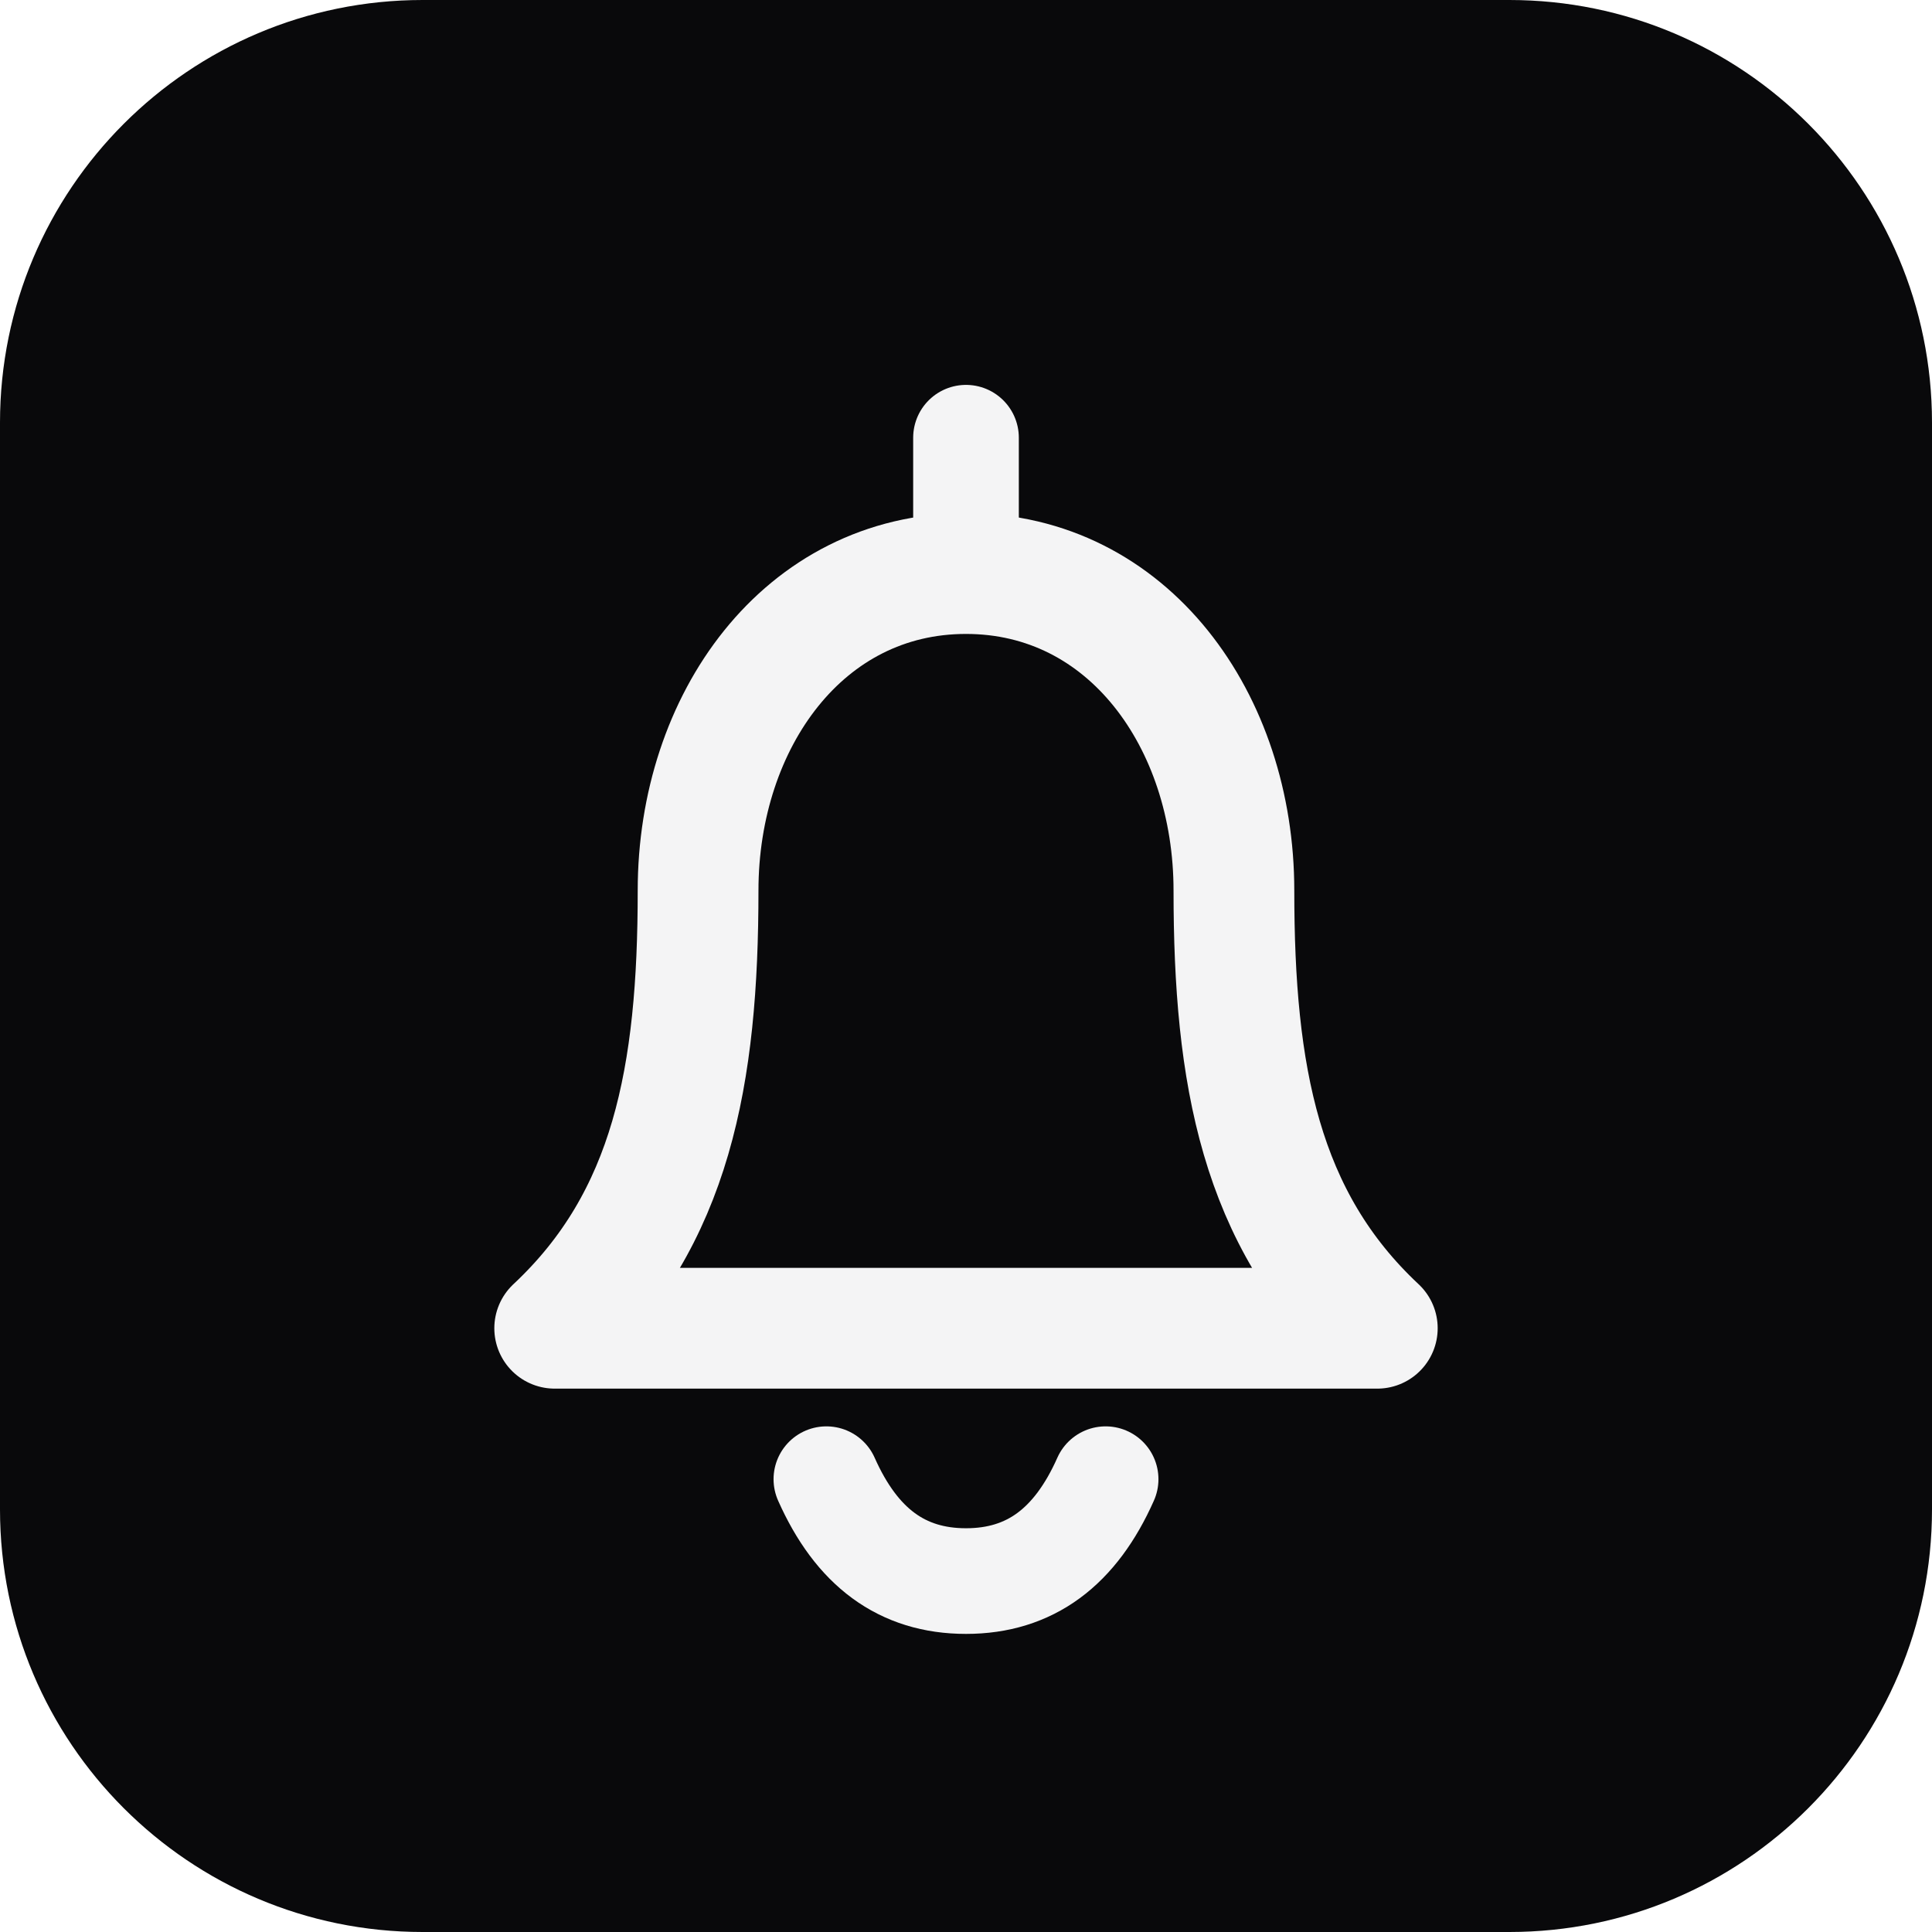
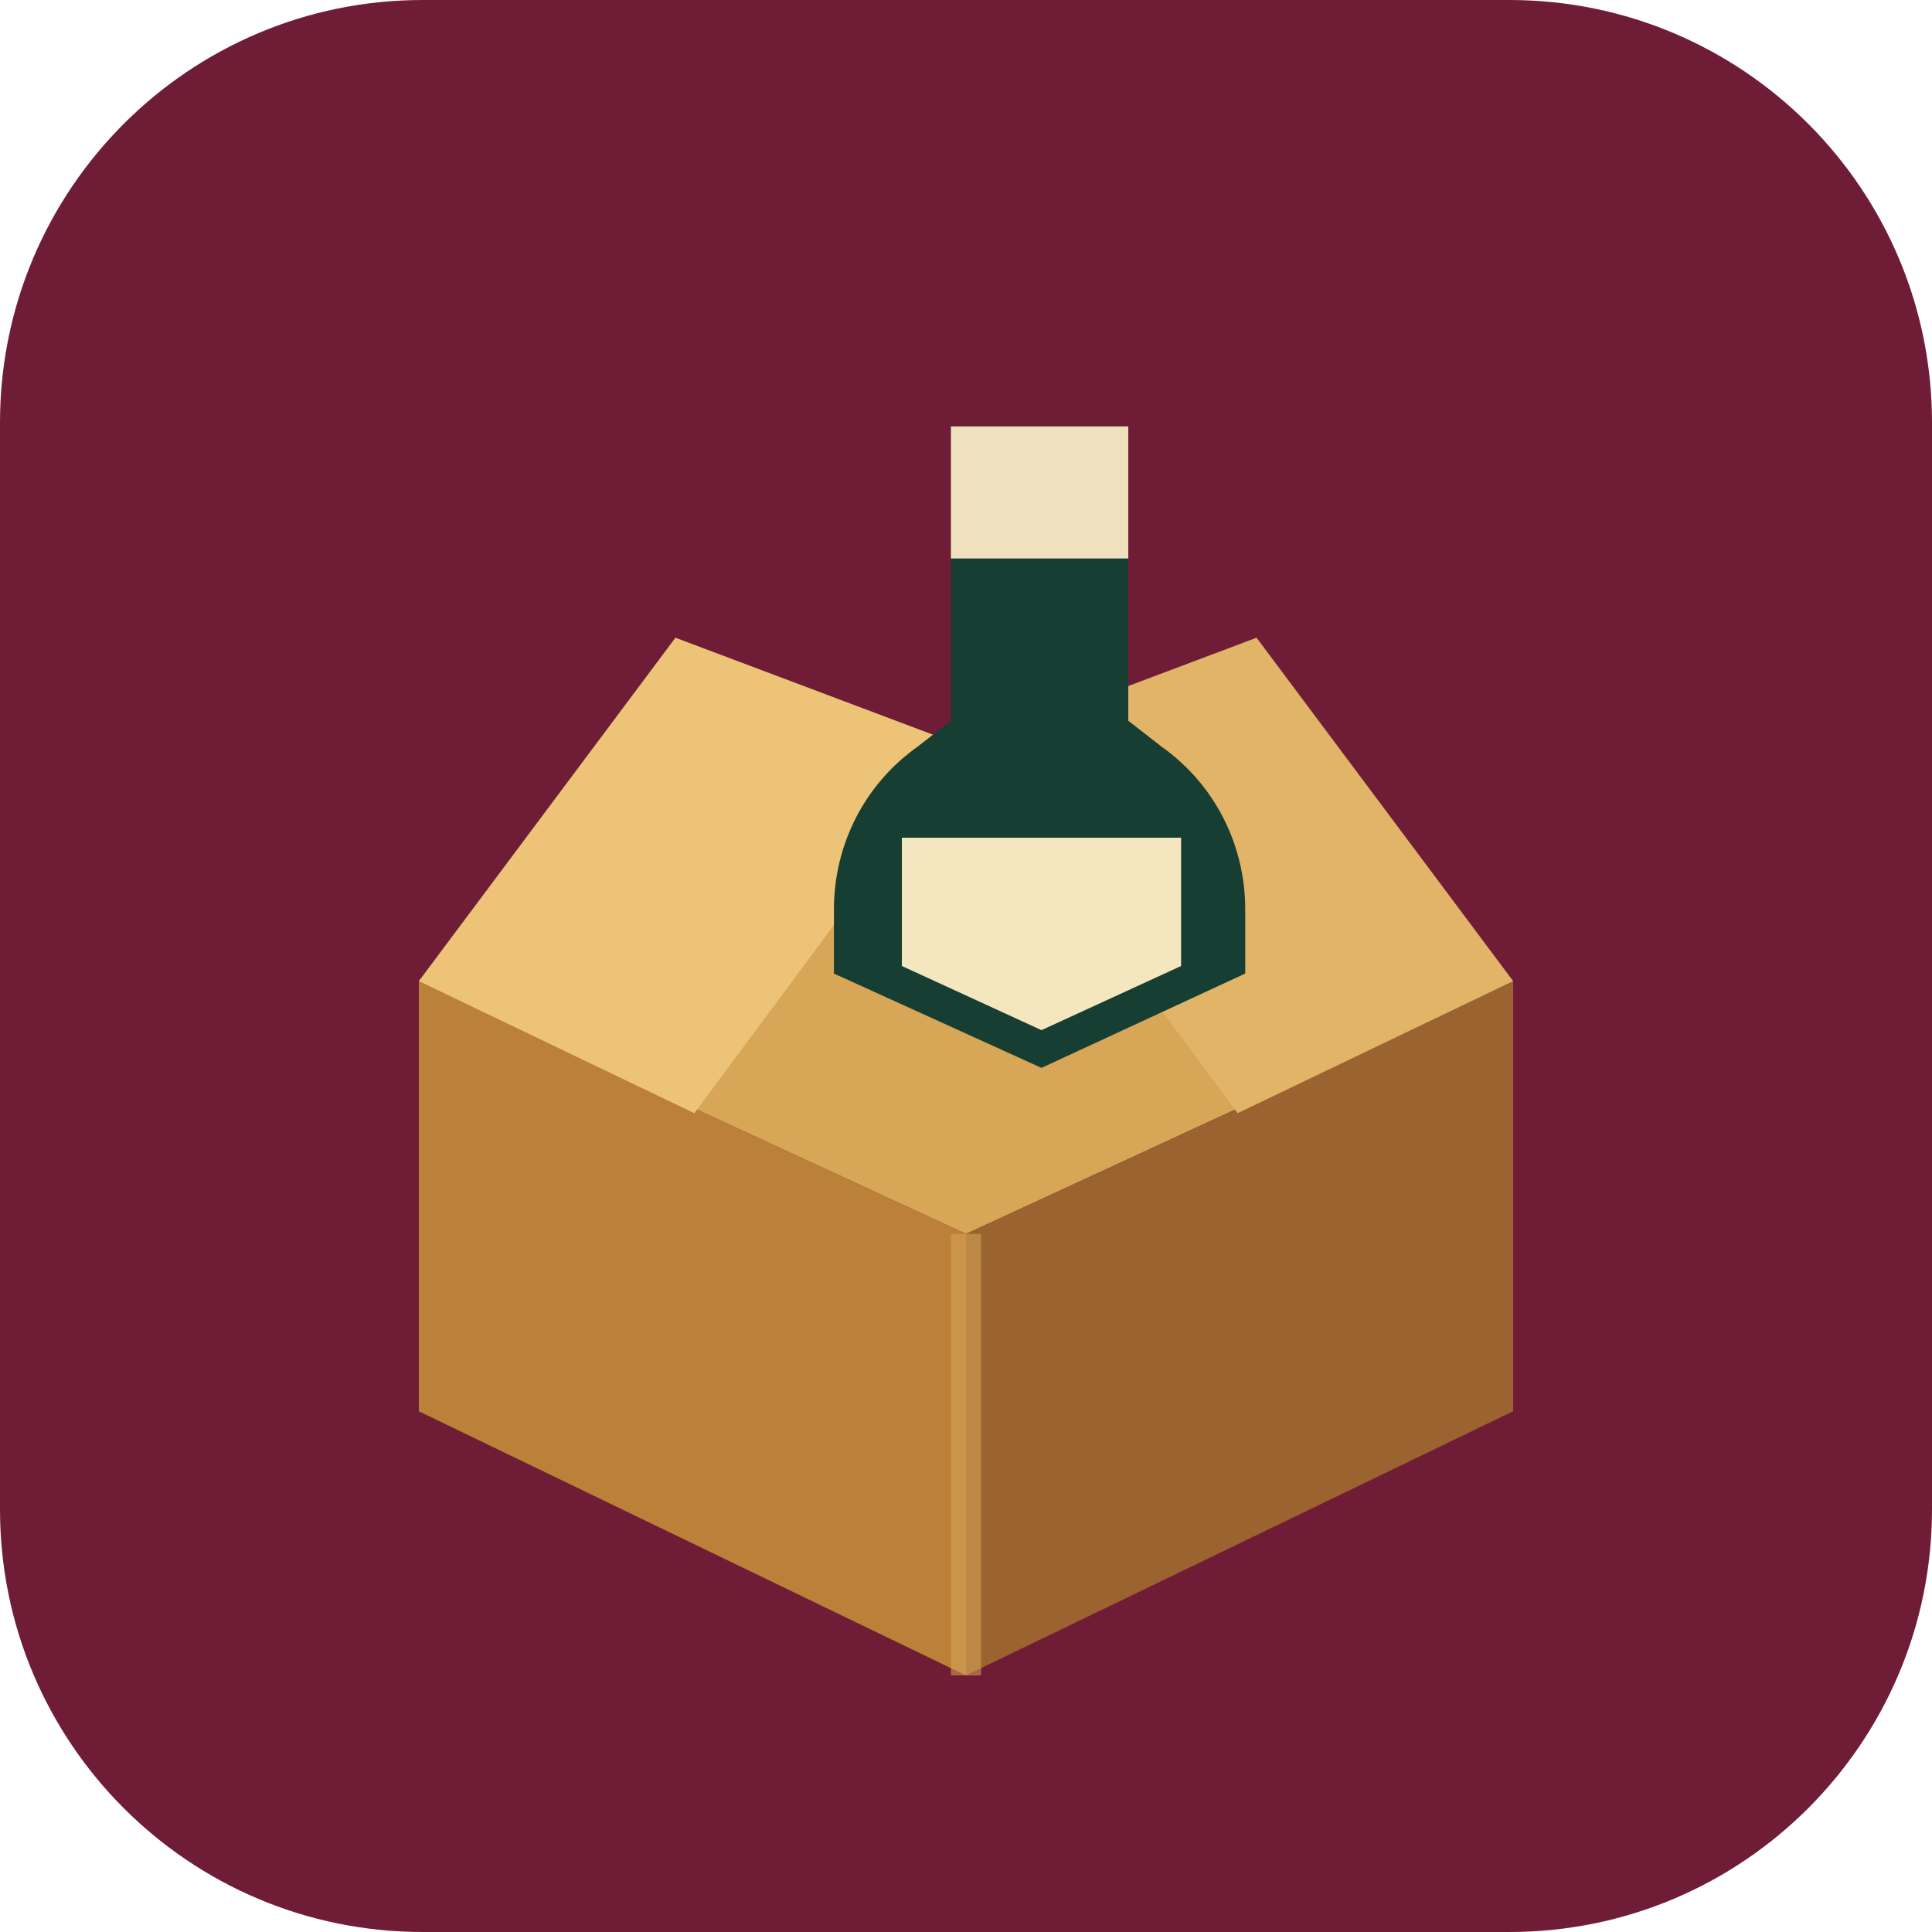
- <svg xmlns="http://www.w3.org/2000/svg" viewBox="0 0 512 512">
-   <rect width="512" height="512" rx="112" fill="#09090b" />
-   <path d="M147 352h218c-31-29-38-67-38-116 0-45-28-84-71-84s-71 39-71 84c0 49-7 87-38 116Z" fill="none" stroke="#f4f4f5" stroke-width="32" stroke-linecap="round" stroke-linejoin="round" />
-   <path d="M219 392c8 18 20 27 37 27s29-9 37-27" fill="none" stroke="#f4f4f5" stroke-width="28" stroke-linecap="round" />
-   <path d="M256 116v36" fill="none" stroke="#f4f4f5" stroke-width="28" stroke-linecap="round" />
+ <svg xmlns="http://www.w3.org/2000/svg" viewBox="0 0 512 512" role="img" aria-labelledby="title">
+   <rect width="512" height="512" rx="112" fill="#6f1d36" />
+   <path d="M111 260 256 198l145 62-145 67z" fill="#d7a657" />
+   <path d="m111 260 145 67v117l-145-70z" fill="#bc8138" />
+   <path d="m401 260-145 67v117l145-70z" fill="#9a632f" />
+   <path d="m111 260 68-91 77 29-72 97z" fill="#edc477" />
+   <path d="m401 260-68-91-77 29 72 97z" fill="#e1b468" />
+   <path d="M221 258v-17c0-17 8-33 22-43l9-7v-78h47v78l9 7c14 10 22 26 22 43v17l-54 25z" fill="#173e32" />
+   <path d="M252 113h47v35h-47z" fill="#efe1bd" />
+   <path d="M239 222h74v34l-37 17-37-17z" fill="#f4e6bf" />
+   <path d="M256 327v117" fill="none" stroke="#d7a657" stroke-width="8" opacity=".55" />
</svg>
